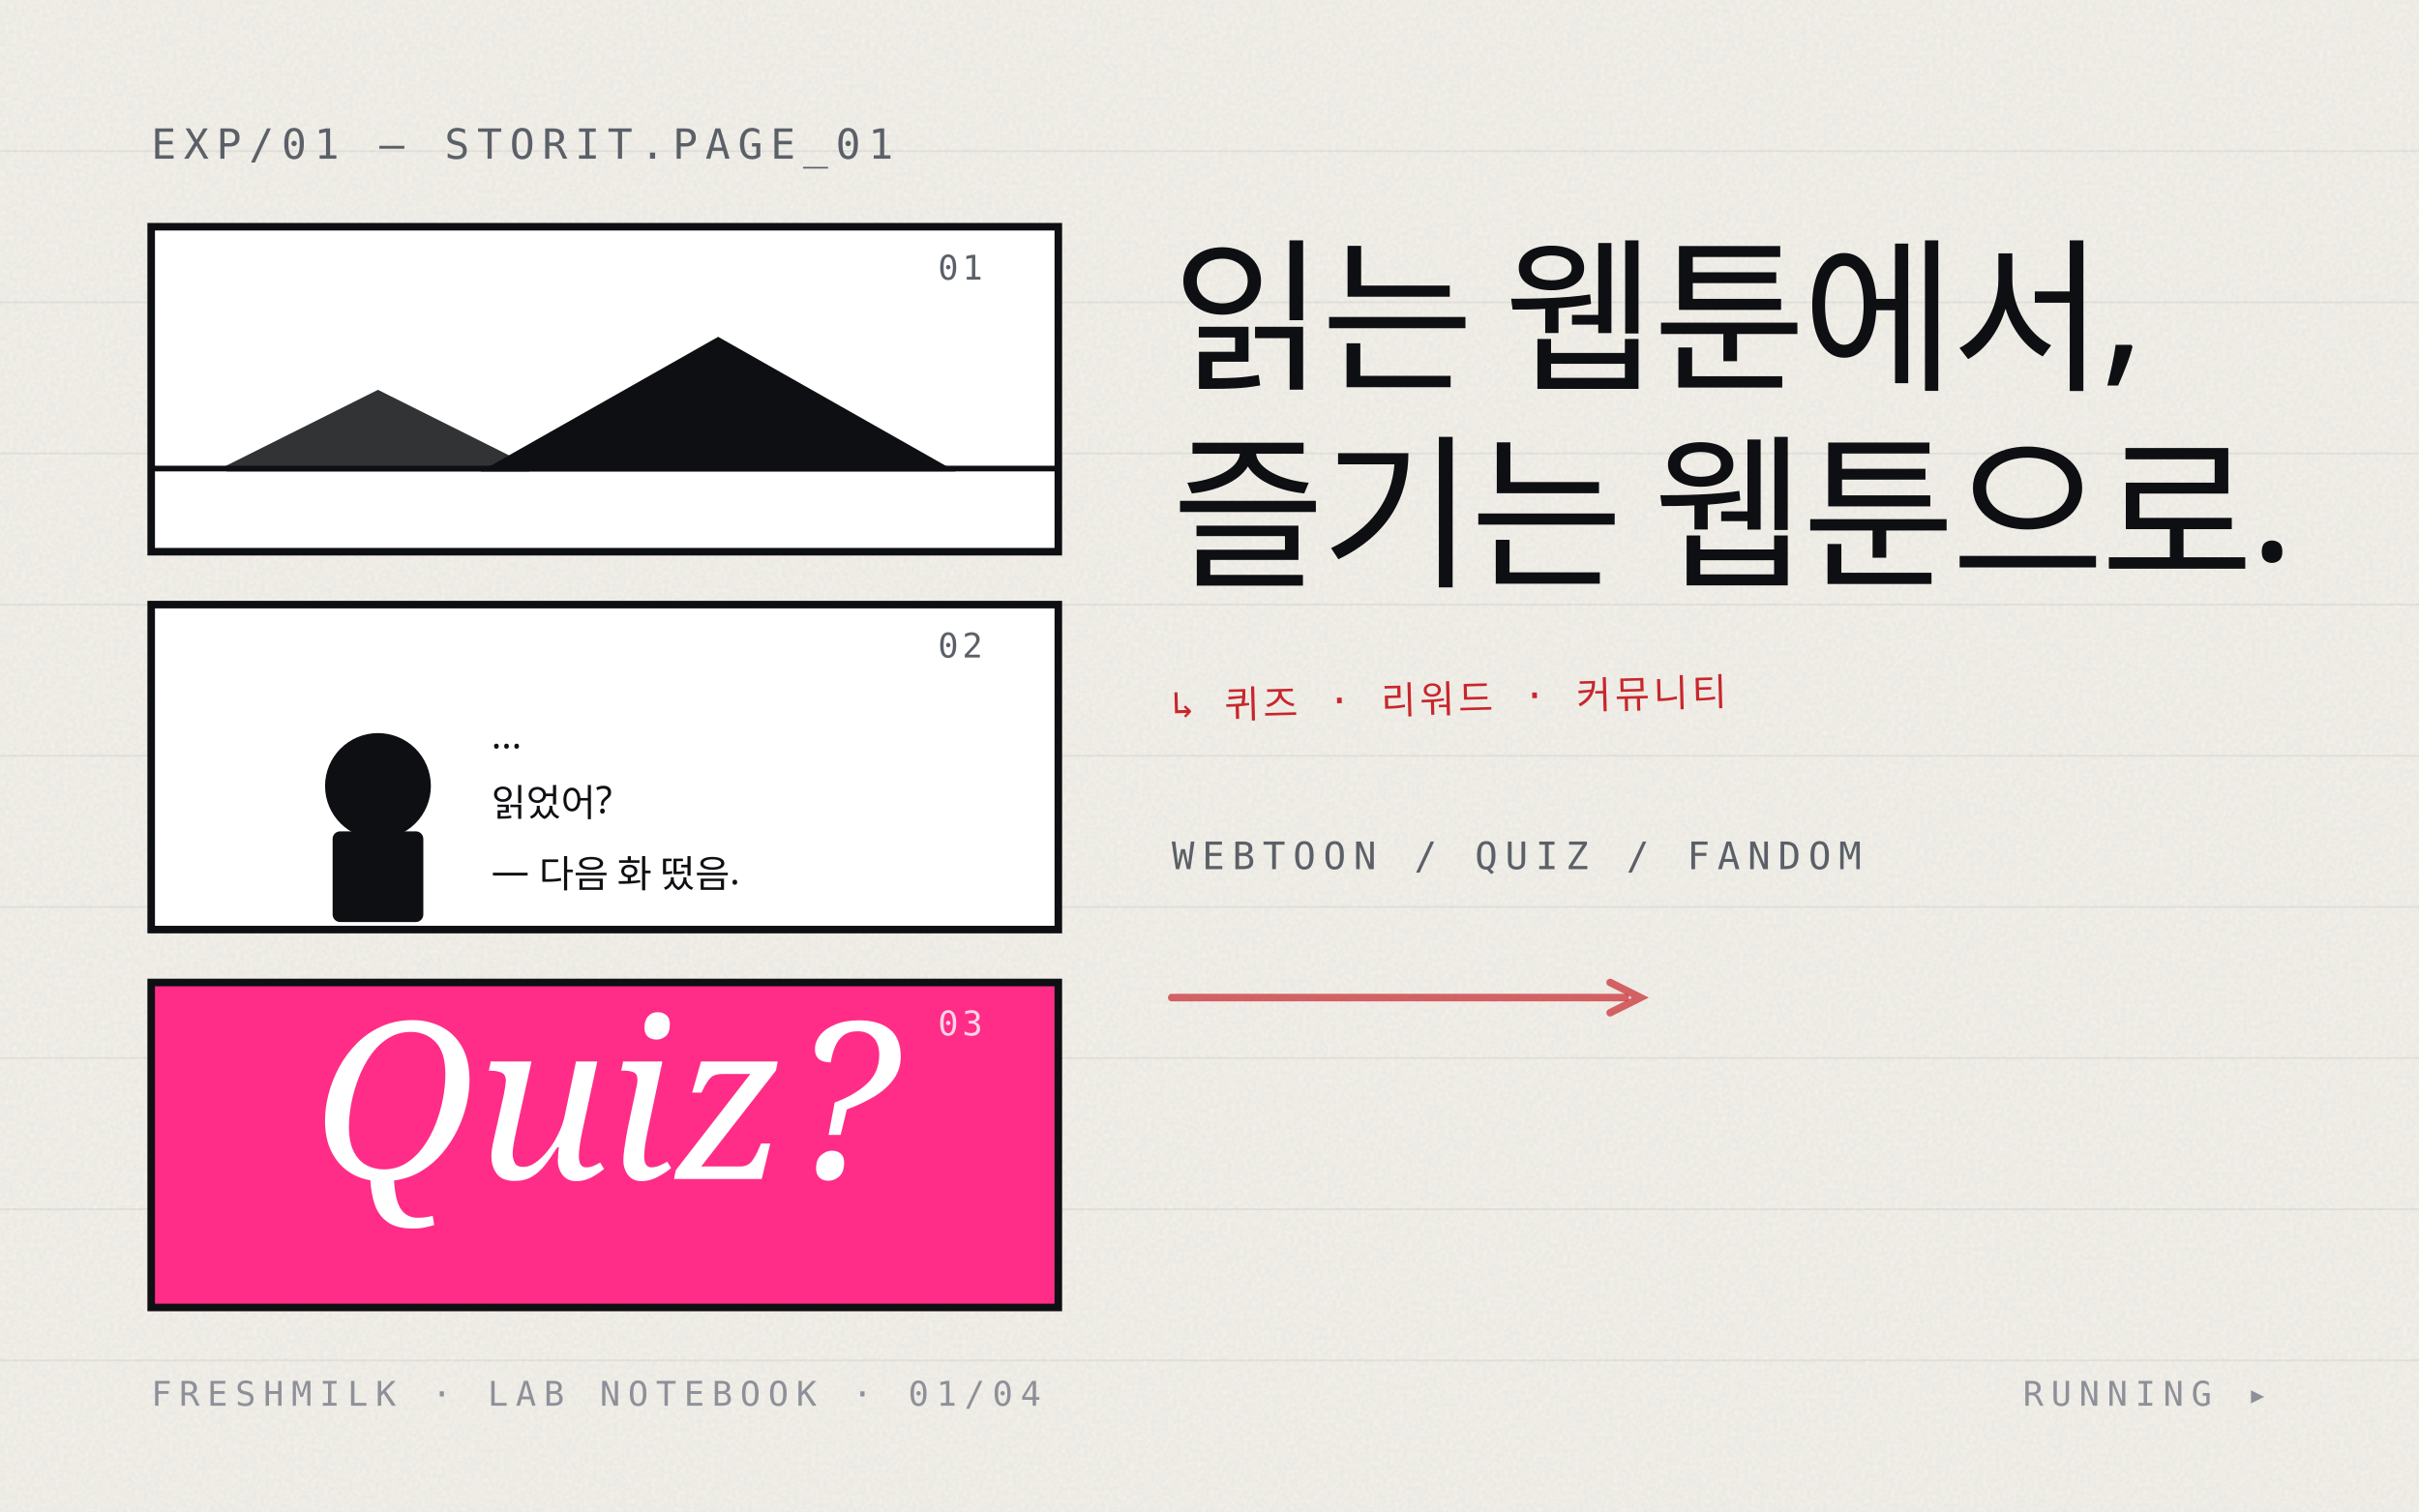
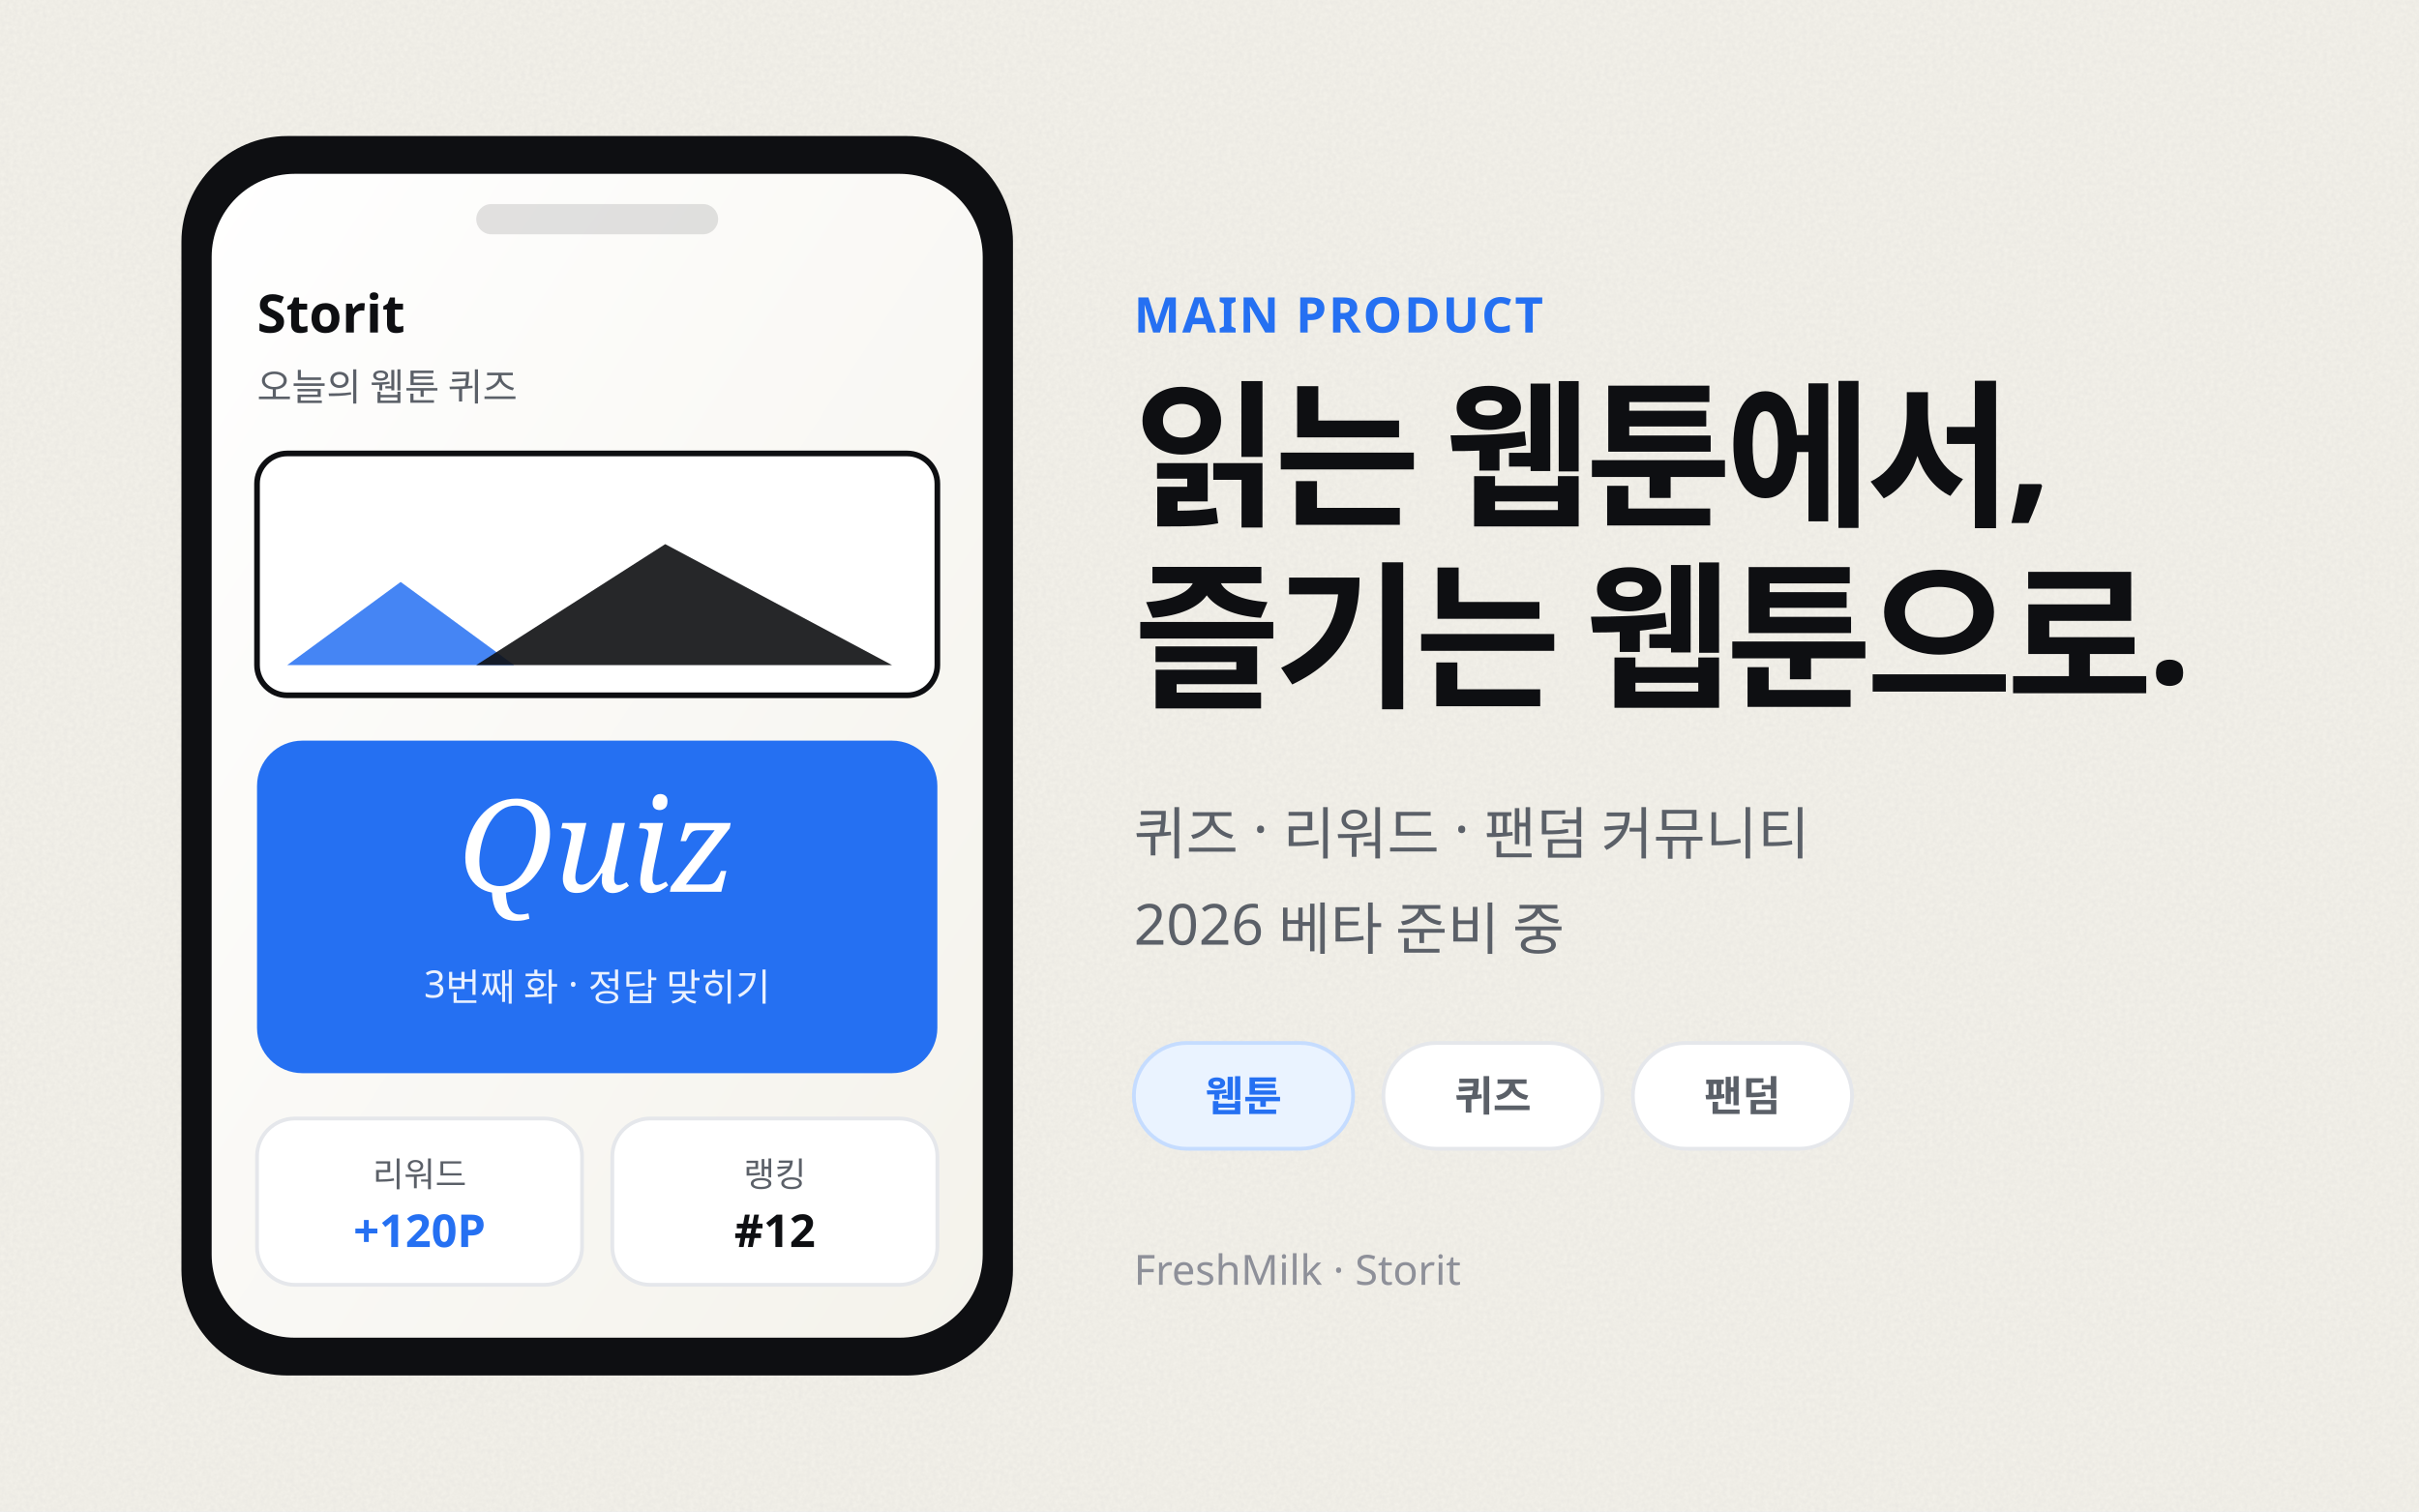
- <svg xmlns="http://www.w3.org/2000/svg" viewBox="0 0 640 400" width="640" height="400" role="img" aria-label="Storit — webtoon panel strip">
+ <svg xmlns="http://www.w3.org/2000/svg" viewBox="0 0 640 400" width="640" height="400" role="img" aria-label="Storit — webtoon quiz community mockup">
  <defs>
    <filter id="storitGrain" x="0" y="0" width="100%" height="100%">
      <feTurbulence type="fractalNoise" baseFrequency="0.9" numOctaves="2" stitchTiles="stitch" />
-       <feColorMatrix values="0 0 0 0 0  0 0 0 0 0  0 0 0 0 0  0 0 0 0.05 0" />
+       <feColorMatrix values="0 0 0 0 0  0 0 0 0 0  0 0 0 0 0  0 0 0 0.04 0" />
    </filter>
+     <linearGradient id="phoneBg" x1="0%" y1="0%" x2="100%" y2="100%">
+       <stop offset="0%" stop-color="#FFFFFF" />
+       <stop offset="100%" stop-color="#F4F2EB" />
+     </linearGradient>
  </defs>
  <rect width="640" height="400" fill="#F4F2EB" />
  <rect width="640" height="400" filter="url(#storitGrain)" />
-   <g stroke="#0E0F12" stroke-width="0.5" opacity="0.06">
-     <line x1="0" y1="40" x2="640" y2="40" />
-     <line x1="0" y1="80" x2="640" y2="80" />
-     <line x1="0" y1="120" x2="640" y2="120" />
-     <line x1="0" y1="160" x2="640" y2="160" />
-     <line x1="0" y1="200" x2="640" y2="200" />
-     <line x1="0" y1="240" x2="640" y2="240" />
-     <line x1="0" y1="280" x2="640" y2="280" />
-     <line x1="0" y1="320" x2="640" y2="320" />
-     <line x1="0" y1="360" x2="640" y2="360" />
+   <g transform="translate(48, 36)">
+     <rect x="0" y="0" width="220" height="328" rx="28" fill="#0E0F12" />
+     <rect x="8" y="10" width="204" height="308" rx="22" fill="url(#phoneBg)" />
+     <rect x="78" y="18" width="64" height="8" rx="4" fill="#0E0F12" opacity="0.12" />
+     <text x="20" y="52" font-family="'Pretendard Variable',sans-serif" font-size="14" font-weight="700" fill="#0E0F12">Storit</text>
+     <text x="20" y="70" font-family="'Pretendard Variable',sans-serif" font-size="10" fill="#5B6068">오늘의 웹툰 퀴즈</text>
+     <rect x="20" y="84" width="180" height="64" rx="8" fill="#FFFFFF" stroke="#0E0F12" stroke-width="1.5" />
+     <path d="M 28 140 L 58 118 L 88 140 Z" fill="#2570F2" opacity="0.85" />
+     <path d="M 78 140 L 128 108 L 188 140 Z" fill="#0E0F12" opacity="0.9" />
+     <rect x="20" y="160" width="180" height="88" rx="12" fill="#2570F2" />
+     <text x="110" y="200" font-family="'Instrument Serif', serif" font-size="34" font-style="italic" fill="#FFFFFF" text-anchor="middle">Quiz</text>
+     <text x="110" y="228" font-family="'Pretendard Variable',sans-serif" font-size="10" fill="#FFFFFF" text-anchor="middle" opacity="0.9">3번째 화 · 정답 맞히기</text>
+     <rect x="20" y="260" width="86" height="44" rx="10" fill="#FFFFFF" stroke="#E5E7EB" />
+     <text x="63" y="278" font-family="'Pretendard Variable',sans-serif" font-size="9" fill="#5B6068" text-anchor="middle">리워드</text>
+     <text x="63" y="294" font-family="'Pretendard Variable',sans-serif" font-size="12" font-weight="700" fill="#2570F2" text-anchor="middle">+120P</text>
+     <rect x="114" y="260" width="86" height="44" rx="10" fill="#FFFFFF" stroke="#E5E7EB" />
+     <text x="157" y="278" font-family="'Pretendard Variable',sans-serif" font-size="9" fill="#5B6068" text-anchor="middle">랭킹</text>
+     <text x="157" y="294" font-family="'Pretendard Variable',sans-serif" font-size="12" font-weight="700" fill="#0E0F12" text-anchor="middle">#12</text>
  </g>
-   <g font-family="'JetBrains Mono', ui-monospace, monospace" fill="#5B6068" font-size="11" letter-spacing="2">
-     <text x="40" y="42">EXP/01 — STORIT.PAGE_01</text>
-   </g>
-   <g transform="translate(40, 60)">
-     <rect x="0" y="0" width="240" height="86" fill="#FFFFFF" stroke="#0E0F12" stroke-width="2" />
-     <g stroke="#0E0F12" stroke-width="1.5" fill="none">
-       <line x1="0" y1="64" x2="240" y2="64" />
-       <path d="M 20 64 L 60 44 L 100 64 Z" fill="#0E0F12" opacity="0.85" />
-       <path d="M 90 64 L 150 30 L 210 64 Z" fill="#0E0F12" />
-     </g>
-     <text x="220" y="14" font-family="'JetBrains Mono', ui-monospace, monospace" font-size="9" fill="#5B6068" letter-spacing="1" text-anchor="end">01</text>
-     <rect x="0" y="100" width="240" height="86" fill="#FFFFFF" stroke="#0E0F12" stroke-width="2" />
-     <g fill="#0E0F12">
-       <circle cx="60" cy="148" r="14" />
-       <rect x="48" y="160" width="24" height="24" rx="2" />
-     </g>
-     <g font-family="'Pretendard Variable',sans-serif" fill="#0E0F12" font-size="10" font-weight="500">
-       <text x="90" y="138">...</text>
-       <text x="90" y="156">읽었어?</text>
-       <text x="90" y="174">— 다음 화 떴음.</text>
-     </g>
-     <text x="220" y="114" font-family="'JetBrains Mono', ui-monospace, monospace" font-size="9" fill="#5B6068" letter-spacing="1" text-anchor="end">02</text>
-     <rect x="0" y="200" width="240" height="86" fill="#FF2D87" stroke="#0E0F12" stroke-width="2" />
-     <text x="120" y="252" font-family="'Instrument Serif', serif" font-size="58" font-style="italic" fill="#FFFFFF" text-anchor="middle">Quiz?</text>
-     <text x="220" y="214" font-family="'JetBrains Mono', ui-monospace, monospace" font-size="9" fill="#FFFFFF" letter-spacing="1" text-anchor="end" opacity="0.8">03</text>
-   </g>
-   <g transform="translate(310, 100)">
-     <text font-family="'Pretendard Variable',sans-serif" font-size="44" font-weight="200" fill="#0E0F12" letter-spacing="-1">
-       <tspan x="0" y="0">읽는 웹툰에서,</tspan>
-       <tspan x="0" y="52">즐기는 웹툰으로.</tspan>
+   <g transform="translate(300, 88)">
+     <text font-family="'Pretendard Variable',sans-serif" font-size="13" font-weight="600" fill="#2570F2" letter-spacing="0.04em">MAIN PRODUCT</text>
+     <text font-family="'Pretendard Variable',sans-serif" font-size="42" font-weight="600" fill="#0E0F12" letter-spacing="-1.5">
+       <tspan x="0" y="48">읽는 웹툰에서,</tspan>
+       <tspan x="0" y="96">즐기는 웹툰으로.</tspan>
    </text>
-     <g transform="translate(0, 90)">
-       <text font-family="'JetBrains Mono', ui-monospace, monospace" font-size="10" fill="#C8262C" letter-spacing="1" transform="rotate(-1.5)">
-         ↳ 퀴즈 · 리워드 · 커뮤니티
-       </text>
-     </g>
-     <g transform="translate(0, 130)" font-family="'JetBrains Mono', ui-monospace, monospace" font-size="10" fill="#5B6068" letter-spacing="2">
-       <text>WEBTOON / QUIZ / FANDOM</text>
-     </g>
-     <g transform="translate(0, 156)" stroke="#C8262C" stroke-width="2" fill="none" stroke-linecap="round">
-       <path d="M 0 8 L 120 8" opacity="0.7" />
-       <path d="M 116 4 L 124 8 L 116 12" opacity="0.7" />
+     <text font-family="'Pretendard Variable',sans-serif" font-size="15" fill="#5B6068" line-height="1.6">
+       <tspan x="0" y="138">퀴즈 · 리워드 · 팬덤 커뮤니티</tspan>
+       <tspan x="0" y="162">2026 베타 준비 중</tspan>
+     </text>
+     <g transform="translate(0, 188)">
+       <rect x="0" y="0" width="58" height="28" rx="14" fill="#EAF3FF" stroke="#C5DCFF" />
+       <text x="29" y="18" font-family="'Pretendard Variable',sans-serif" font-size="11" font-weight="600" fill="#2570F2" text-anchor="middle">웹툰</text>
+       <rect x="66" y="0" width="58" height="28" rx="14" fill="#FFFFFF" stroke="#E5E7EB" />
+       <text x="95" y="18" font-family="'Pretendard Variable',sans-serif" font-size="11" font-weight="600" fill="#5B6068" text-anchor="middle">퀴즈</text>
+       <rect x="132" y="0" width="58" height="28" rx="14" fill="#FFFFFF" stroke="#E5E7EB" />
+       <text x="161" y="18" font-family="'Pretendard Variable',sans-serif" font-size="11" font-weight="600" fill="#5B6068" text-anchor="middle">팬덤</text>
    </g>
  </g>
-   <g transform="translate(40, 372)" font-family="'JetBrains Mono', ui-monospace, monospace" font-size="9" fill="#8E9099" letter-spacing="2">
-     <text>FRESHMILK · LAB NOTEBOOK · 01/04</text>
-     <text x="560" text-anchor="end">RUNNING ▸</text>
+   <g transform="translate(300, 340)" font-family="'Pretendard Variable',sans-serif" font-size="11" fill="#8E9099">
+     <text>FreshMilk · Storit</text>
  </g>
</svg>
